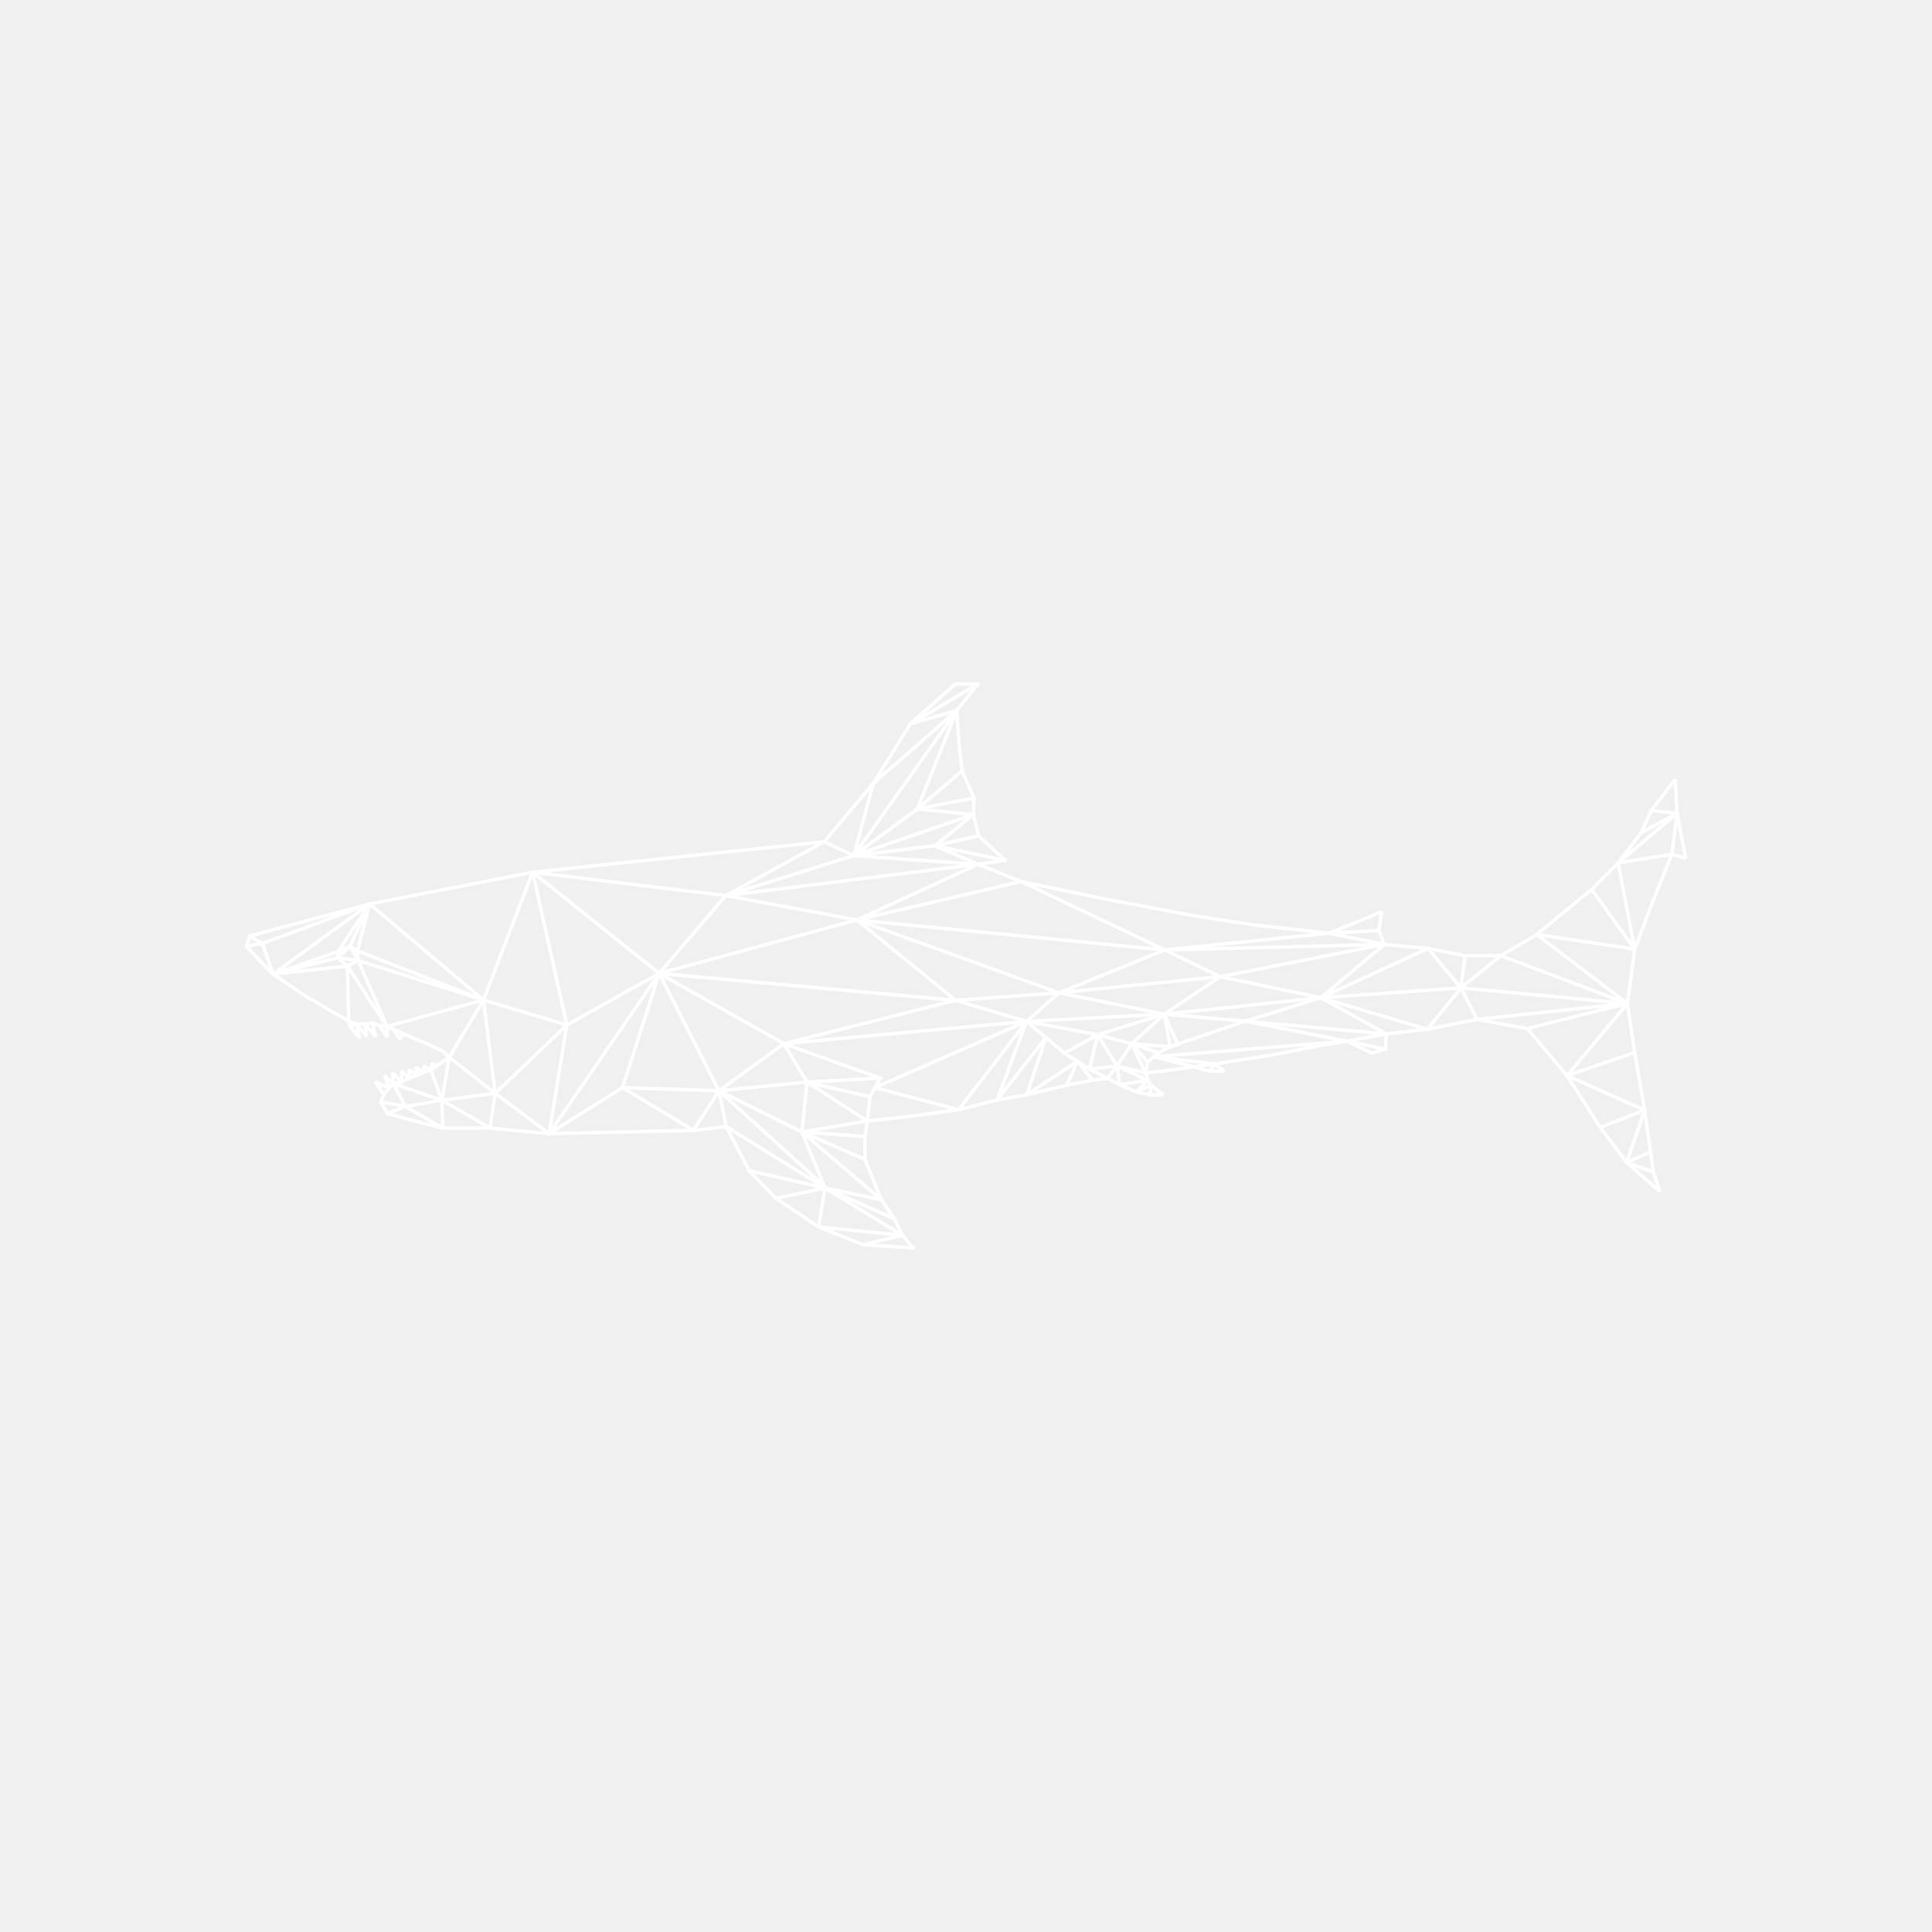
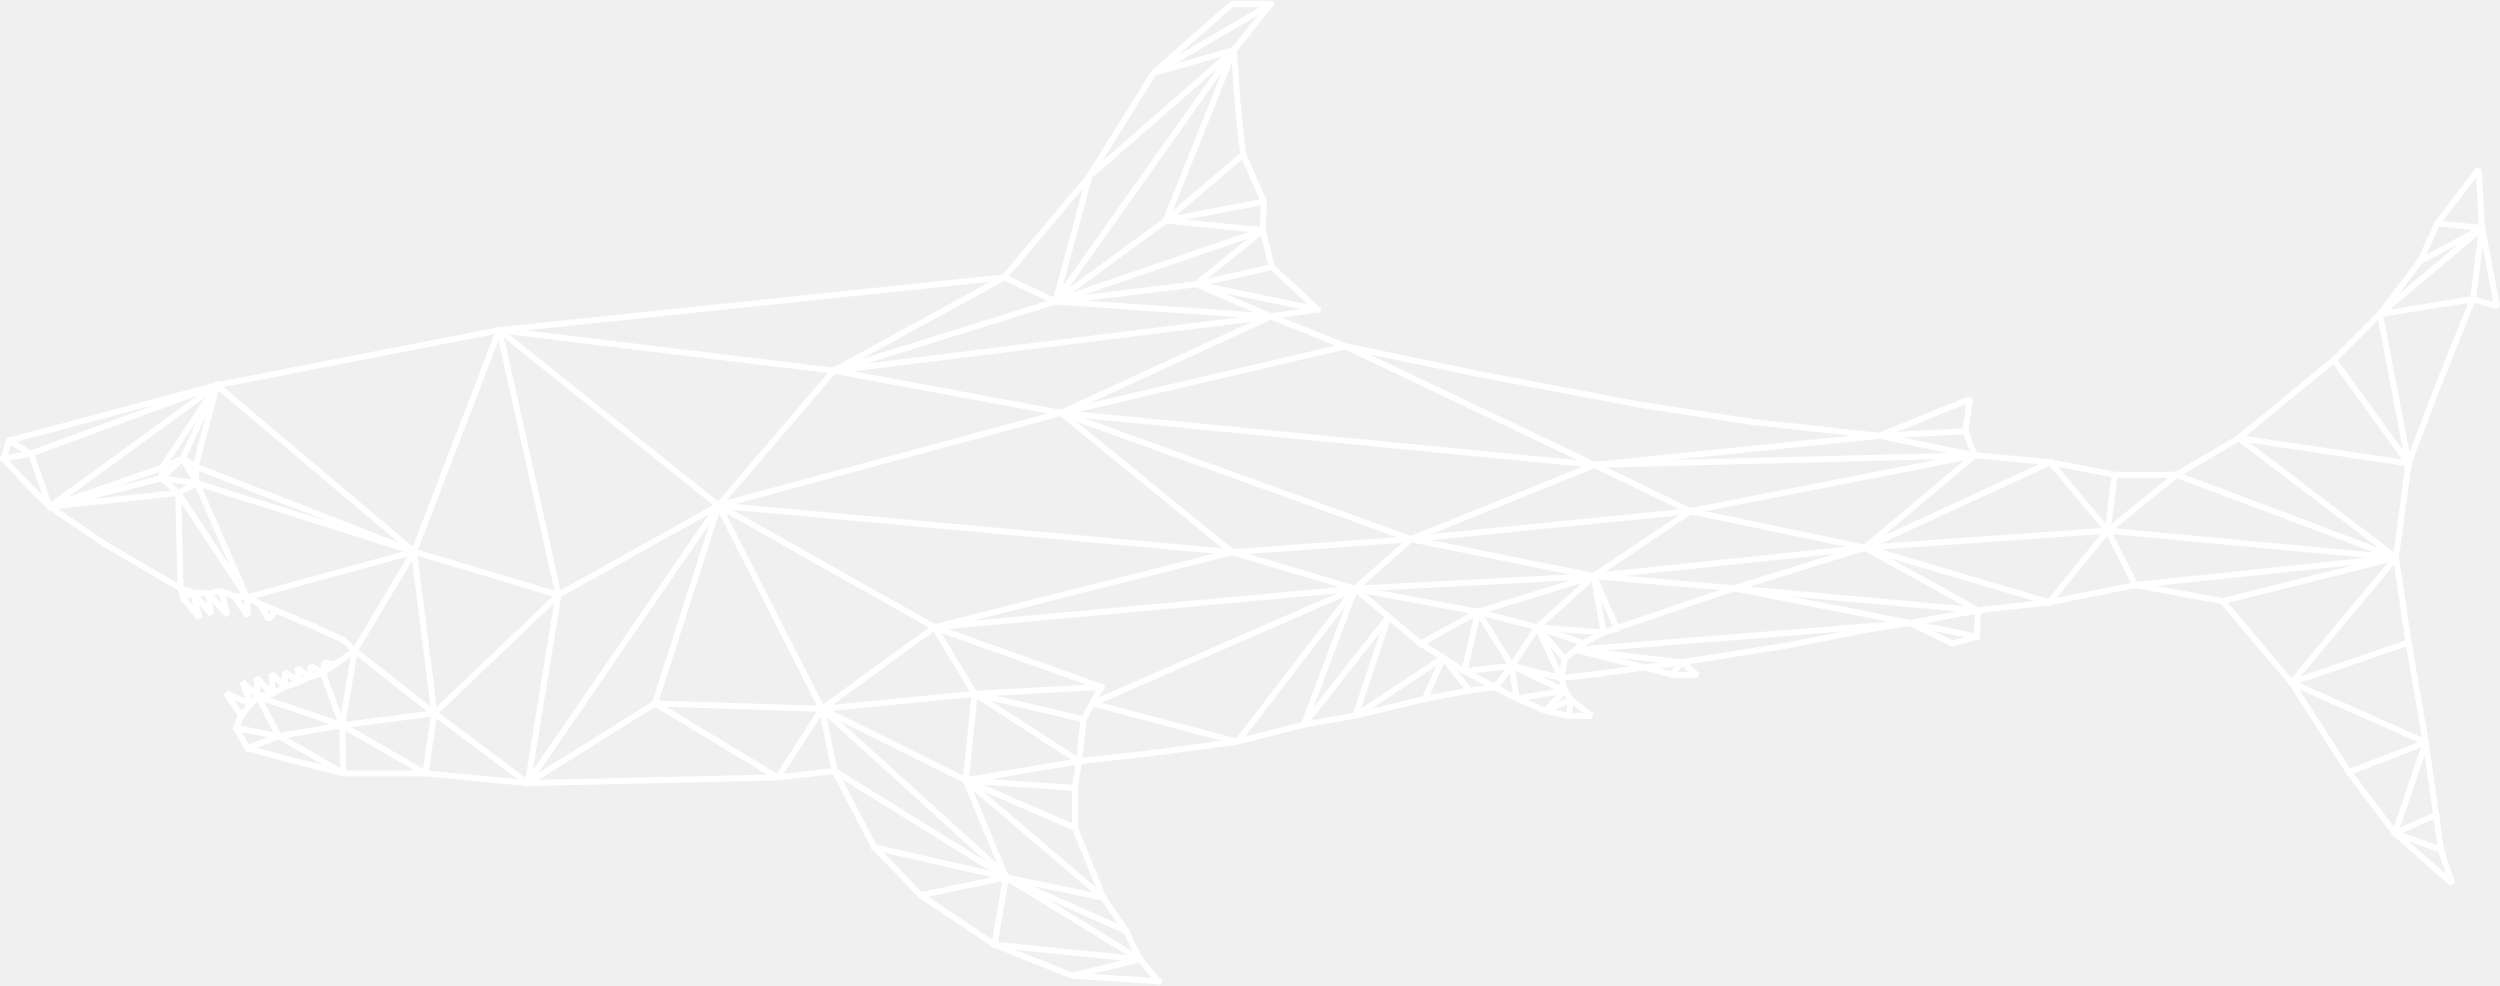
- <svg xmlns="http://www.w3.org/2000/svg" width="297mm" height="297mm" viewBox="0 0 297 297" version="1.1" id="svg8">
+ <svg xmlns="http://www.w3.org/2000/svg" width="297mm" height="117.072mm" viewBox="0 0 297 117.072" version="1.1" id="svg8">
  <defs id="defs2" />
-   <g id="layer1" transform="translate(0,3.2282764e-6)">
-     <path id="path180" style="opacity:1;vector-effect:none;fill:none;fill-opacity:1;stroke:#ffffff;stroke-width:0.529;stroke-linecap:square;stroke-linejoin:bevel;stroke-miterlimit:4;stroke-dasharray:none;stroke-dashoffset:0;stroke-opacity:1;paint-order:fill markers stroke;" d="m 59.499,157.791 14.826,-4.059 -5.265,8.795 m -15.661,-14.01 0.213,8.458 m 3.209,-18.006 -4.863,7.314 -9.959,3.459 m 11.4,-1.225 -11.4,1.225 9.923,-2.522 m 1.477,1.297 6.101,9.275 -4.444,-10.139 m 0,0 19.27,6.08 m -19.378,-7.557 19.378,7.557 m -19.378,-7.557 1.874,-7.206 m -3.026,6.486 3.026,-6.486 m -16.492,6.065 1.669,4.708 14.822,-10.773 z m -2.431,0.455 2.431,-0.455 -1.925,-1.155 m 18.417,-4.91 17.504,14.763 1.8,14.333 m 11.013,-10.498 -5.257,-23.487 -7.556,19.653 z m 0,0 14.2,-7.933 m -25.212,18.432 11.013,-10.498 -2.729,16.703 m 0,0 16.928,-24.636 m 9.184,18.045 -9.184,-18.045 -5.642,17.567 m 0,0 14.827,0.478 m -26.113,6.591 11.286,-7.069 10.901,6.565 3.926,-6.087 m -34.397,0.387 -7.066,-5.538 -1.118,6.613 m 8.183,-1.076 8.284,6.204 m -9.076,-0.864 -7.391,-4.264 8.183,-1.076 z m -13.003,-3.306 5.611,-0.959 0.116,4.264 z m -1.868,-3.522 7.479,2.564 -1.715,-4.645 m -3.897,5.603 -1.868,-3.522 m -1.932,2.794 3.8,0.728 -2.773,1.073 m -4.851,-13.815 -1.095,-0.382 m 5.39,11.29 0.85,-1.027 0.611,-0.662 1.273,-0.229 1.146,-0.611 1.259,-0.451 0.931,-0.415 1.155,-0.375 1.265,-0.88 m -6.942,-5.31 1.473,0.624 m -3.7,-1.292 1.176,0.154 m -5.658,0.075 0.866,-0.509 1.375,0.076 1.095,-0.204 m 53.345,10.448 9.977,-7.239 -19.161,-10.805 m 19.161,10.805 3.566,5.907 m -3.566,-5.907 14.803,5.295 m -33.964,-16.1 -19.456,-15.554 m 19.456,15.554 10.229,-11.958 m 15.139,-8.282 -15.139,8.282 -29.685,-3.596 m 49.855,7.342 -20.17,-3.746 m 38.773,-4.819 -38.773,4.819 19.672,-6.143 m 15.661,22.243 -45.562,-4.142 30.399,-8.212 m 26.077,15.596 -37.314,3.422 26.401,-6.663 m -22.835,12.57 9.667,2.254 m 1.571,-2.867 -11.237,0.612 m 0,0 -13.543,1.333 m 12.75,6.339 0.792,-7.672 9.256,5.979 m -0.36,2.377 -9.689,-0.684 10.049,-1.693 m -5.896,10.66 -16.903,-15.307 12.75,6.339 m -11.634,-0.828 15.199,9.437 m -11.67,-2.665 11.67,2.665 m 0,0 -3.566,-8.608 m 12.21,10.409 -12.21,-10.409 9.689,4.214 m 2.521,6.195 -8.644,-1.801 m -7.564,1.585 v 0 l 7.564,-1.585 m -1.008,5.979 1.008,-5.979 m 11.886,7.276 -11.886,-7.276 10.661,4.754 m 1.225,2.521 -12.894,-1.297 m 12.894,1.297 -6.051,1.441 7.708,0.504 m 6.987,-21.25 -12.866,-3.403 23.311,-10.176 z m 30.022,-8.154 9.42,1.104 m 20.273,-3.489 -29.693,2.385 6.109,1.563 m -36.6,-10.229 -15.163,-12.354 m 36.227,24.621 -2.336,-2.892 m -1.637,3.656 1.637,-3.656 -7.775,5.133 2.931,-8.779 -7.509,9.579 4.538,-12.066 -10.913,-3.242 15.884,-1.153 m 0,0 -31.047,-11.201 m 31.047,11.201 -4.97,4.394 5.821,4.874 m 15.357,-5.99 -21.178,1.117 10.913,2.053 m 10.337,-13.038 -16.28,6.591 m 24.78,-2.485 -24.78,2.485 16.208,3.278 m 0,0 -10.265,3.17 m 5.259,1.369 5.885,0.467 -0.878,-5.005 2.063,4.666 m -2.063,-4.666 -5.006,4.538 4.115,1.401 m 0.963,-15.808 -47.327,-4.61 m 47.327,4.61 -22.102,-10.526 -25.225,5.916 18.603,-8.565 m 26.079,30.409 -2.434,-2.827 -5.259,-1.369 m 2.993,4.796 2.265,-3.428 2.129,4.508 m 0.306,1.121 -4.7,-2.201 4.394,1.081 m -12.479,-3.056 5.092,-2.821 m 2.993,4.796 -4.214,0.469 1.221,-5.266 z m 5.056,4.442 0.204,-1.452 -2.292,0.993 1.732,-1.783 -4.279,0.688 -0.421,-2.889 -1.464,1.895 m 17.307,-15.624 -8.572,5.763 m 24.06,-2.521 -24.06,2.521 12.462,1.081 m 0,0 -10.755,3.636 m 5.221,4.024 0.891,-1.095 -3.311,0.458 m -4.436,-17.973 8.5,4.106 m 25.224,-4.954 -33.724,0.848 25.269,-2.58 m 2.751,16.605 -15.63,-3.076 m 21.64,1.955 -21.64,-1.955 11.598,-3.602 m 9.941,7.9 -5.909,-1.222 6.01,-1.121 -10.043,-5.557 m 9.737,-8.196 -25.224,4.954 15.487,3.242 m 9.737,-8.196 -8.455,-1.732 m 0,0 7.64,-0.407 m 7.539,2.751 -16.46,7.584 9.737,-8.196 m 11.802,6.683 -21.538,1.513 16.359,4.844 m 0.102,-12.428 5.078,6.072 m 0,0 -5.18,6.357 m 7.64,-1.528 -2.461,-4.829 0.627,-4.951 m 1.834,9.78 23.125,-2.445 -25.586,-2.384 6.128,-4.951 m 23.448,33.261 -4.092,-1.477 m 3.667,-1.63 -3.667,1.63 m 0,0 2.751,-8.048 m -1.528,-8.863 -10.391,3.566 11.919,5.297 -6.825,2.649 m -1.324,-36.572 6.622,9.169 -15.077,-2.241 13.957,10.595 -19.458,-7.335 m 4.075,11.206 15.383,-3.871 -9.27,11.104 m 10.391,-19.458 -2.547,-13.243 8.252,-1.324 m -8.252,1.324 9.067,-7.64 m -5.501,2.954 5.501,-2.954 m -0.815,6.316 0.815,-6.316 -3.973,-0.407 m -103.503,8.252 -19.101,-1.324 m 0,0 -4.533,-2.139 m 17.013,0.611 v 0 l -12.479,1.528 m 18.388,-6.316 -18.388,6.316 m 9.78,-7.182 -9.78,7.182 m 15.841,-22.31 -15.841,22.31 3.005,-11.104 m 16.096,-15.281 -10.391,6.112 7.131,-2.037 -12.836,11.206 m 12.836,-11.206 -6.061,15.128 m 6.876,-5.858 -6.876,5.858 m 8.608,0.866 -8.608,-0.866 8.71,-1.681 m 0.713,5.807 -6.724,1.528 5.909,-4.788 m 4.89,7.029 -10.799,-2.241 6.622,2.852 m -98.418,14.363 1.873,-1.765 1.261,2.197 z m 1.477,1.297 1.657,-0.864 -0.108,-1.477 -1.153,-0.72 -1.837,0.828 -0.036,0.936 z m 122.715,16.43 0.306,-1.681 1.681,-1.426 1.769,-0.934 1.185,-0.339 m -10.798,5.196 -2.751,-1.426 -3.871,-2.445 m -30.313,10.434 0.41,-3.724 1.571,-2.867 m -23.663,7.456 -1.117,-5.511 m 29.858,24.168 -1.657,-1.945 -1.225,-2.521 -2.017,-2.953 -2.521,-6.195 v -3.53 l 0.36,-2.377 5.907,-0.648 8.14,-1.081 5.907,-1.513 4.578,-0.8 6.138,-1.477 3.973,-0.764 2.292,-0.28 1.885,0.993 2.547,1.095 2.088,0.458 h 2.037 l -1.834,-1.452 -0.56,-0.79 -0.306,-1.121 3.362,-0.382 4.024,-0.56 2.419,0.637 2.267,0.051 -1.375,-1.146 9.169,-1.452 7.233,-1.426 3.871,-0.611 3.769,1.834 2.139,-0.611 0.102,-2.343 6.316,-0.713 7.64,-1.528 7.742,1.426 6.112,7.233 5.094,7.946 4.075,5.399 5.094,4.482 -1.001,-3.006 -0.425,-3.106 -0.917,-6.418 -1.528,-8.863 -1.121,-7.539 1.121,-8.354 2.751,-7.233 2.954,-7.335 2.139,0.611 -1.324,-6.927 -0.306,-5.196 -3.667,4.788 -1.528,3.362 -3.566,4.686 -4.075,4.075 -8.455,6.927 -5.501,3.26 h -5.501 l -5.705,-1.121 -6.724,-0.611 -0.815,-2.139 0.407,-2.852 -4.279,1.732 -3.769,1.528 -11.206,-1.222 -9.984,-1.528 -13.957,-2.649 -12.225,-2.547 -6.622,-2.649 4.177,-0.611 -4.075,-3.769 -0.815,-3.26 0.102,-2.547 -1.834,-4.177 -0.509,-4.686 -0.306,-4.584 3.26,-4.075 h -3.464 l -6.927,6.112 -5.705,9.169 -7.539,8.965 -44.824,4.686 -25.061,4.89 -18.417,4.91 -0.506,1.61 2.292,2.445 1.808,1.808 4.915,3.336 5.679,3.311 1.019,0.586 0.229,0.891 1.477,1.757 -0.611,-2.267 1.63,1.936 -0.255,-1.859 1.706,1.936 -0.611,-2.139 1.146,0.407 1.248,1.808 -0.072,-1.654 1.051,0.514 0.906,1.42 0.567,-0.796 3.355,1.407 2.734,1.268 0.948,0.922 -1.797,1.248 -0.86,-0.233 -0.175,0.954 v 0 l -1.063,-0.634 -0.092,1.008 -1.114,-0.824 0.183,1.239 -1.284,-0.865 0.025,1.316 -1.146,-1.146 v 1.757 l -1.366,-1.421 0.092,1.651 -1.35,-1.273 0.739,1.936 -2.19,-0.942 1.341,1.969 -0.471,1.105 1.026,1.801 3.674,1.008 4.826,1.225 h 7.276 l 9.076,0.864 22.187,-0.504 5.042,-0.576 3.53,6.771 4.106,4.25 6.555,4.394 6.843,2.737" />
+   <g id="layer1" transform="translate(-3.9178779e-7,-179.9283)">
+     <path id="path180" style="opacity:1;vector-effect:none;fill:none;fill-opacity:1;stroke:#ffffff;stroke-width:0.709;stroke-linecap:square;stroke-linejoin:bevel;stroke-miterlimit:4;stroke-dasharray:none;stroke-dashoffset:0;stroke-opacity:1;paint-order:fill markers stroke" d="m 29.337,250.902 19.852,-5.435 -7.05,11.776 m -20.97,-18.76 0.286,11.326 m 4.297,-24.11 -6.511,9.794 -13.336,4.631 M 21.168,238.484 5.904,240.125 19.191,236.748 m 1.977,1.736 8.169,12.419 -5.95,-13.576 m 0,0 25.802,8.141 M 23.242,235.349 49.189,245.467 m -25.947,-10.118 2.509,-9.649 m -4.052,8.685 4.052,-8.685 m -22.082,8.121 2.235,6.304 19.847,-14.425 z m -3.255,0.609 3.255,-0.609 -2.578,-1.547 m 24.66,-6.574 23.438,19.767 2.411,19.191 m 14.746,-14.057 -7.039,-31.449 -10.118,26.315 z m 0,0 19.013,-10.623 m -33.759,24.68 14.746,-14.057 -3.654,22.364 m 0,0 22.667,-32.987 m 12.298,24.162 -12.298,-24.162 -7.555,23.521 m 0,0 19.852,0.64 m -34.964,8.826 15.112,-9.466 14.596,8.791 5.257,-8.15 m -46.056,0.518 -9.461,-7.415 -1.496,8.855 m 10.957,-1.44 11.092,8.307 m -12.153,-1.157 -9.896,-5.71 10.957,-1.44 z m -17.41,-4.426 7.514,-1.284 0.155,5.71 z m -2.501,-4.716 10.015,3.433 -2.296,-6.219 m -5.218,7.503 -2.501,-4.716 m -2.587,3.741 5.088,0.975 -3.713,1.436 m -6.495,-18.497 -1.466,-0.512 m 7.217,15.118 1.138,-1.375 0.818,-0.887 1.705,-0.307 1.535,-0.818 1.686,-0.604 1.247,-0.556 1.546,-0.502 1.694,-1.178 m -9.296,-7.11 1.973,0.836 m -4.954,-1.73 1.574,0.206 m -7.576,0.101 1.159,-0.682 1.841,0.102 1.466,-0.273 m 71.428,13.99 13.359,-9.694 -25.657,-14.468 m 25.657,14.468 4.774,7.909 m -4.774,-7.909 19.821,7.089 M 85.358,239.979 59.306,219.152 m 26.052,20.827 13.696,-16.011 m 20.271,-11.09 -20.271,11.09 -39.748,-4.815 m 66.755,9.831 -27.007,-5.016 m 51.917,-6.452 -51.917,6.452 26.341,-8.225 m 20.97,29.783 -61.007,-5.546 40.703,-10.996 m 34.916,20.882 -49.963,4.582 35.35,-8.922 m -30.576,16.831 12.944,3.019 m 2.103,-3.839 -15.047,0.82 m 0,0 -18.133,1.784 m 17.072,8.488 1.061,-10.272 12.394,8.006 m -0.482,3.183 -12.973,-0.916 13.455,-2.267 m -7.895,14.274 -22.633,-20.495 17.072,8.488 m -15.577,-1.109 20.352,12.635 m -15.625,-3.569 15.625,3.569 m 0,0 -4.774,-11.526 m 16.349,13.938 -16.349,-13.938 12.973,5.643 m 3.376,8.295 -11.574,-2.411 m -10.128,2.122 v 0 l 10.128,-2.122 m -1.35,8.006 1.35,-8.006 m 15.915,9.742 -15.915,-9.742 14.275,6.366 m 1.64,3.376 -17.265,-1.736 m 17.265,1.736 -8.102,1.929 10.321,0.675 m 9.356,-28.454 -17.227,-4.556 31.212,-13.625 z m 40.199,-10.917 12.613,1.478 m 27.145,-4.672 -39.758,3.194 8.18,2.092 m -49.006,-13.697 -20.303,-16.542 m 48.508,32.966 -3.127,-3.872 m -2.192,4.895 2.192,-4.895 -10.411,6.873 3.925,-11.755 -10.055,12.825 6.077,-16.156 -14.613,-4.34 21.268,-1.543 m 0,0 -41.571,-14.998 m 41.571,14.998 -6.655,5.884 7.795,6.526 m 20.563,-8.021 -28.357,1.495 14.613,2.749 m 13.841,-17.458 -21.798,8.825 m 33.18,-3.328 -33.18,3.328 21.702,4.389 m 0,0 -13.745,4.244 m 7.041,1.833 7.879,0.625 -1.176,-6.701 2.763,6.248 m -2.763,-6.248 -6.704,6.077 5.51,1.876 m 1.29,-21.167 -63.37,-6.173 m 63.37,6.173 -29.594,-14.094 -33.776,7.921 24.91,-11.468 m 34.92,40.717 -3.26,-3.786 -7.041,-1.833 m 4.008,6.422 3.033,-4.59 2.85,6.036 m 0.409,1.5 -6.293,-2.947 5.884,1.447 m -16.71,-4.092 6.818,-3.777 m 4.008,6.422 -5.643,0.628 1.635,-7.051 z m 6.77,5.948 0.273,-1.944 -3.069,1.33 2.319,-2.387 -5.729,0.921 -0.564,-3.868 -1.96,2.538 m 23.174,-20.92 -11.478,7.716 m 32.215,-3.376 -32.215,3.376 16.686,1.447 m 0,0 -14.401,4.869 m 6.991,5.388 1.194,-1.466 -4.433,0.614 m -5.94,-24.065 11.381,5.498 m 33.775,-6.633 -45.156,1.136 33.835,-3.455 m 3.683,22.234 -20.928,-4.119 m 28.976,2.618 -28.976,-2.618 15.529,-4.823 m 13.31,10.578 -7.912,-1.637 8.048,-1.5 -13.447,-7.441 m 13.038,-10.974 -33.775,6.633 20.737,4.34 m 13.038,-10.974 -11.322,-2.319 m 0,0 10.23,-0.546 m 10.094,3.683 -22.04,10.155 13.038,-10.974 m 15.802,8.948 -28.84,2.026 21.904,6.486 m 0.136,-16.641 6.799,8.13 m 0,0 -6.936,8.512 m 10.23,-2.046 -3.295,-6.465 0.839,-6.629 m 2.455,13.095 30.964,-3.274 -34.259,-3.192 8.205,-6.629 m 31.397,44.536 -5.48,-1.977 m 4.911,-2.182 -4.911,2.182 m 0,0 3.683,-10.776 m -2.046,-11.867 -13.913,4.774 15.959,7.093 -9.139,3.547 m -1.773,-48.97 8.866,12.276 -20.188,-3.001 18.688,14.186 -26.053,-9.821 m 5.456,15.005 20.597,-5.183 -12.413,14.868 m 13.913,-26.053 -3.41,-17.733 11.049,-1.773 m -11.049,1.773 12.14,-10.23 m -7.366,3.956 7.366,-3.956 m -1.091,8.457 1.091,-8.457 -5.32,-0.546 m -138.588,11.049 -25.576,-1.773 m 0,0 -6.07,-2.865 m 22.78,0.818 v 0 l -16.71,2.046 m 24.621,-8.457 -24.621,8.457 m 13.095,-9.617 -13.095,9.617 m 21.211,-29.873 -21.211,29.873 4.024,-14.868 m 21.552,-20.461 -13.913,8.184 9.548,-2.728 -17.187,15.005 m 17.187,-15.005 -8.116,20.256 m 9.207,-7.843 -9.207,7.843 m 11.526,1.159 -11.526,-1.159 11.663,-2.251 m 0.955,7.775 -9.003,2.046 7.912,-6.411 m 6.547,9.412 -14.459,-3.001 8.866,3.819 m -131.78,19.232 2.508,-2.363 1.688,2.942 z m 1.977,1.736 2.218,-1.157 -0.145,-1.977 -1.543,-0.965 -2.46,1.109 -0.048,1.254 z m 164.313,21.999 0.409,-2.251 2.251,-1.91 2.369,-1.251 1.587,-0.454 m -14.459,6.957 -3.683,-1.91 -5.183,-3.274 m -40.589,13.971 0.549,-4.987 2.103,-3.839 m -31.685,9.983 -1.495,-7.379 m 39.98,32.36 -2.218,-2.604 -1.64,-3.376 -2.701,-3.955 -3.376,-8.295 v -4.726 l 0.482,-3.183 7.909,-0.868 10.899,-1.447 7.909,-2.026 6.13,-1.071 8.218,-1.978 5.32,-1.023 3.069,-0.375 2.523,1.33 3.41,1.466 2.796,0.614 h 2.728 l -2.455,-1.944 -0.75,-1.057 -0.409,-1.5 4.501,-0.512 5.388,-0.75 3.24,0.853 3.035,0.068 -1.841,-1.535 12.276,-1.944 9.685,-1.91 5.183,-0.818 5.047,2.455 2.865,-0.818 0.136,-3.137 8.457,-0.955 10.23,-2.046 10.367,1.91 8.184,9.685 6.82,10.64 5.456,7.229 6.82,6.002 -1.341,-4.025 -0.569,-4.16 -1.228,-8.594 -2.046,-11.867 -1.5,-10.094 1.5,-11.185 3.683,-9.685 3.956,-9.821 2.865,0.818 -1.773,-9.276 -0.409,-6.957 -4.911,6.411 -2.046,4.501 -4.774,6.275 -5.456,5.456 -11.322,9.276 -7.366,4.365 h -7.366 l -7.639,-1.5 -9.003,-0.818 -1.091,-2.865 0.546,-3.819 -5.729,2.319 -5.047,2.046 -15.005,-1.637 -13.368,-2.046 -18.688,-3.547 -16.369,-3.41 -8.866,-3.547 5.593,-0.818 -5.456,-5.047 -1.091,-4.365 0.136,-3.41 -2.455,-5.593 -0.682,-6.275 -0.409,-6.138 4.365,-5.456 h -4.638 l -9.276,8.184 -7.639,12.277 -10.094,12.004 -60.018,6.275 -33.556,6.547 -24.66,6.574 -0.677,2.156 3.069,3.274 2.421,2.421 6.582,4.467 7.605,4.433 1.364,0.784 0.307,1.194 1.978,2.353 -0.818,-3.035 2.182,2.592 -0.341,-2.489 2.285,2.592 -0.818,-2.865 1.535,0.546 1.671,2.421 -0.097,-2.215 1.407,0.688 1.213,1.902 0.76,-1.066 4.492,1.885 3.661,1.698 1.269,1.234 -2.406,1.671 -1.152,-0.313 -0.235,1.277 v 0 l -1.424,-0.848 -0.123,1.35 -1.491,-1.104 0.245,1.659 -1.719,-1.158 0.033,1.762 -1.535,-1.535 v 2.353 l -1.829,-1.903 0.124,2.21 -1.807,-1.705 0.989,2.592 -2.933,-1.262 1.795,2.637 -0.63,1.48 1.374,2.411 4.919,1.35 6.462,1.64 h 9.742 l 12.153,1.157 29.708,-0.675 6.752,-0.772 4.726,9.067 5.498,5.691 8.777,5.884 9.163,3.665" />
  </g>
</svg>
